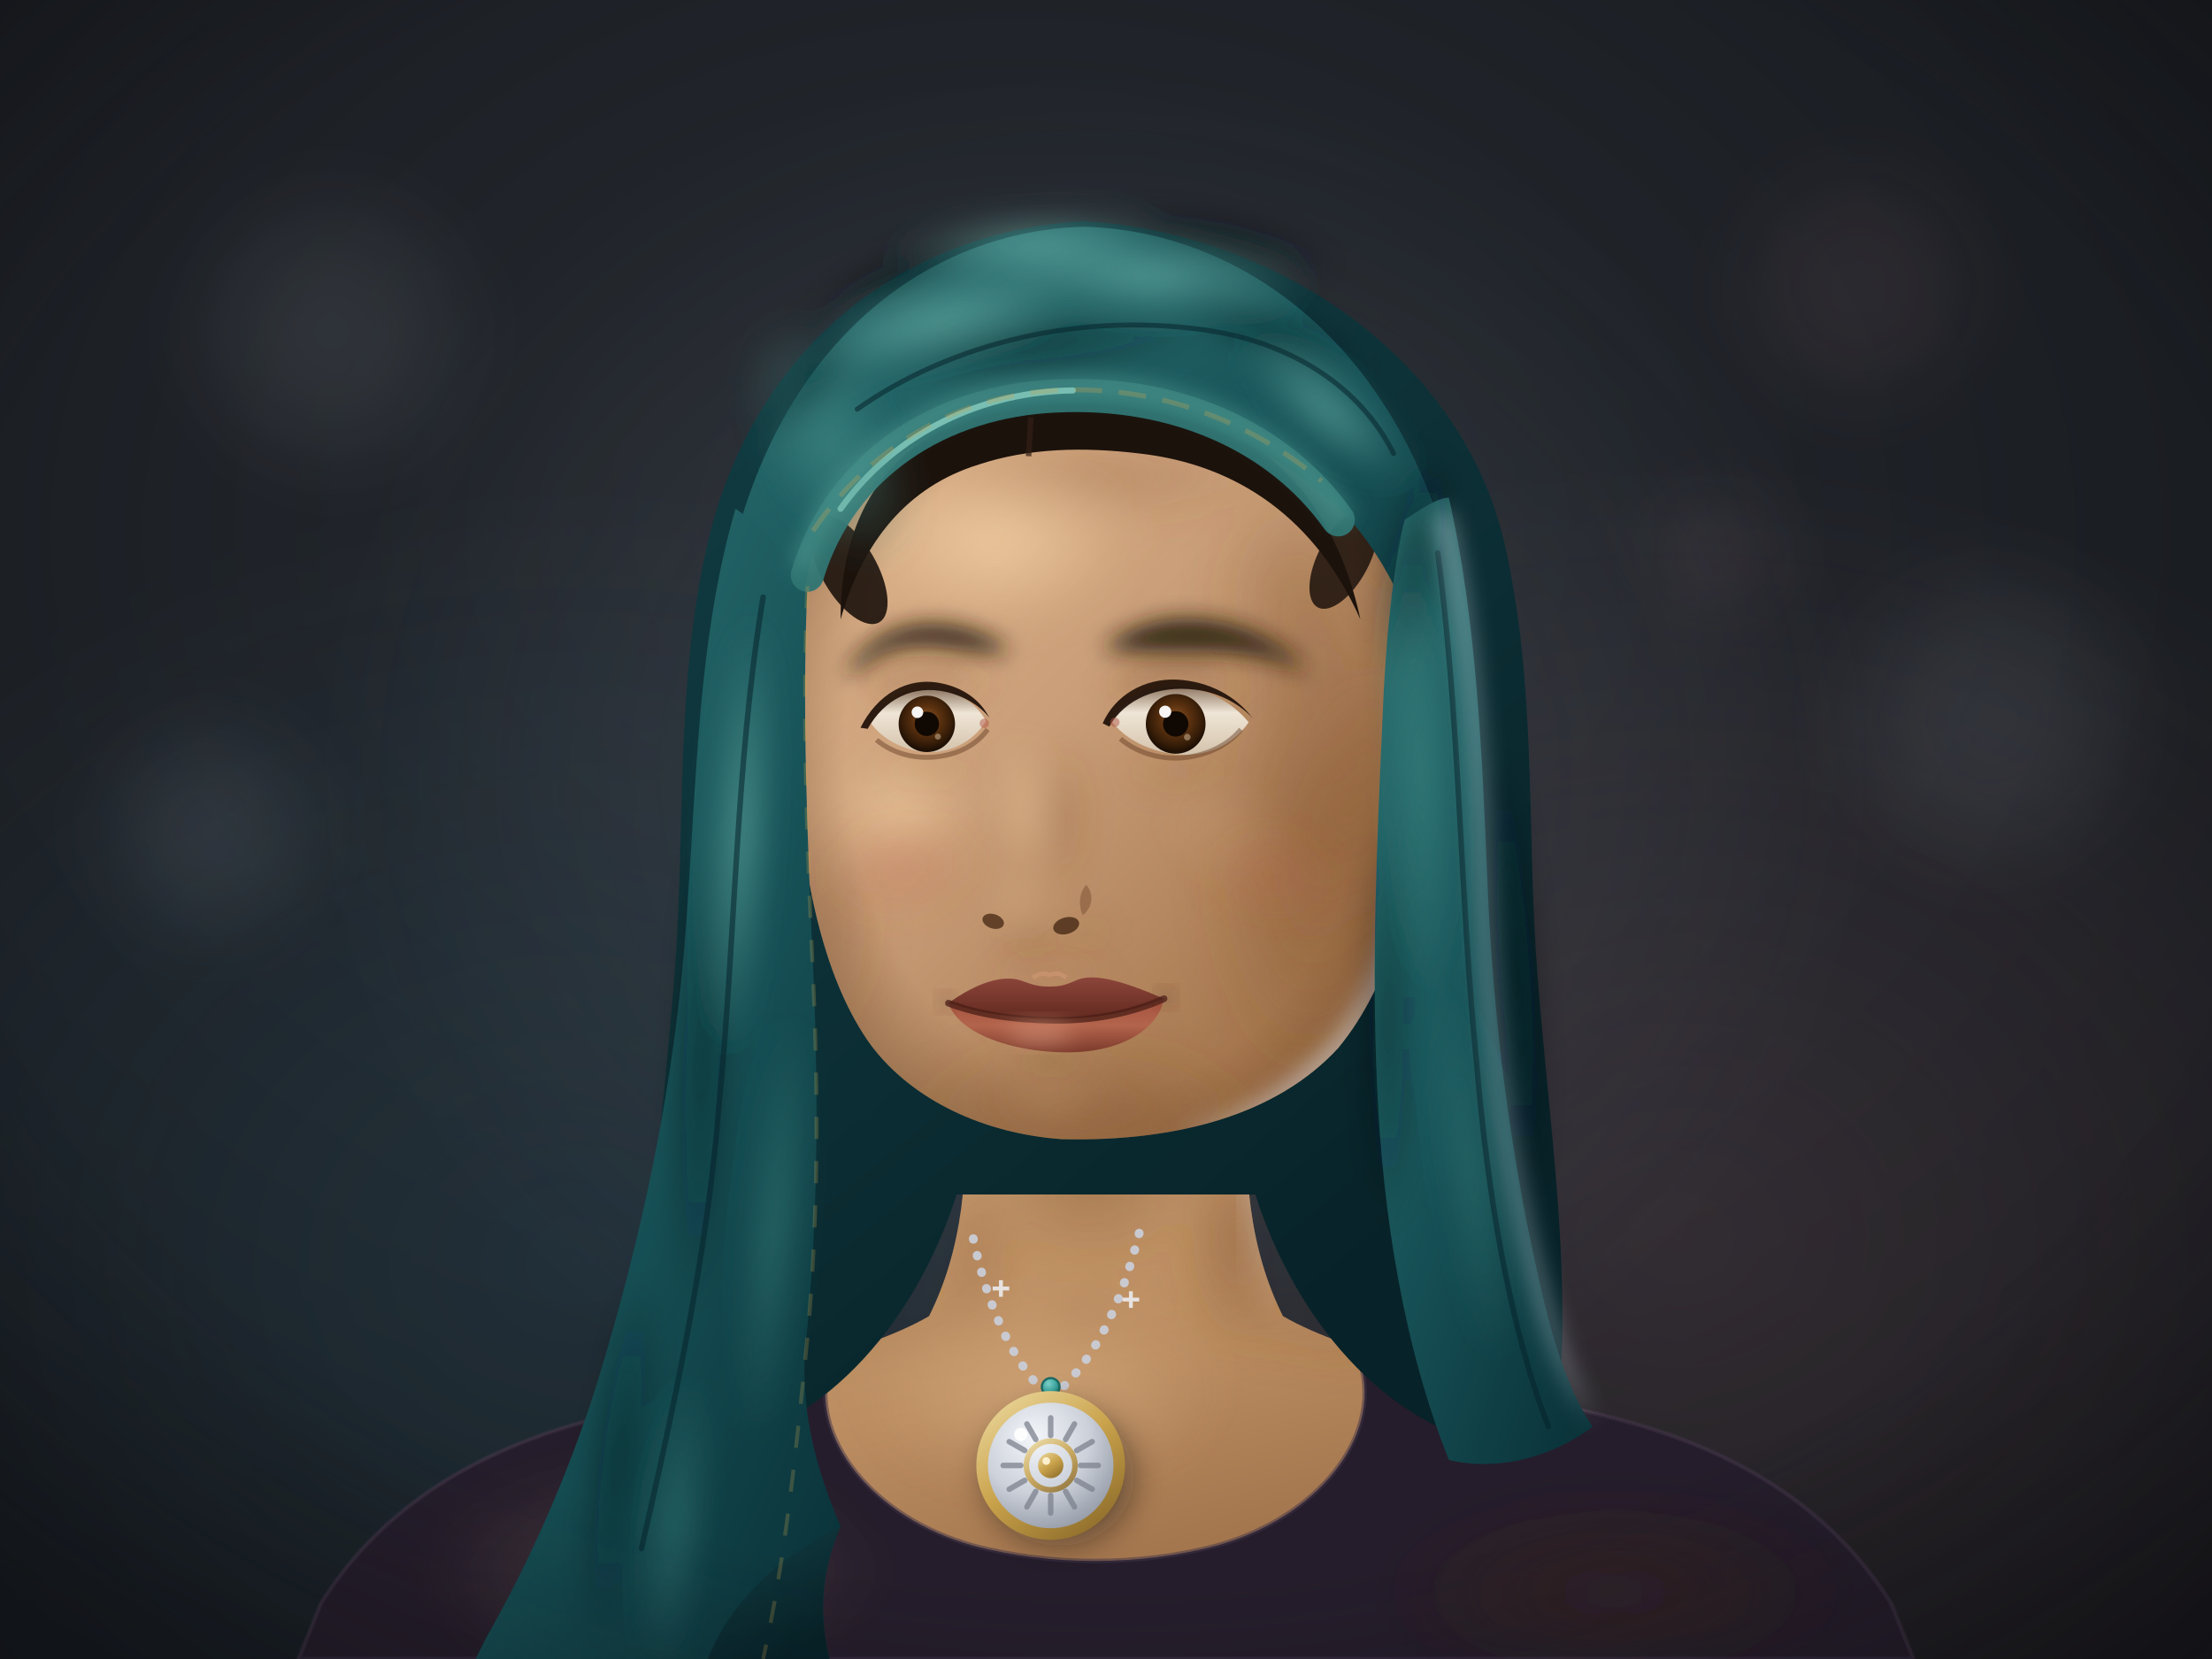
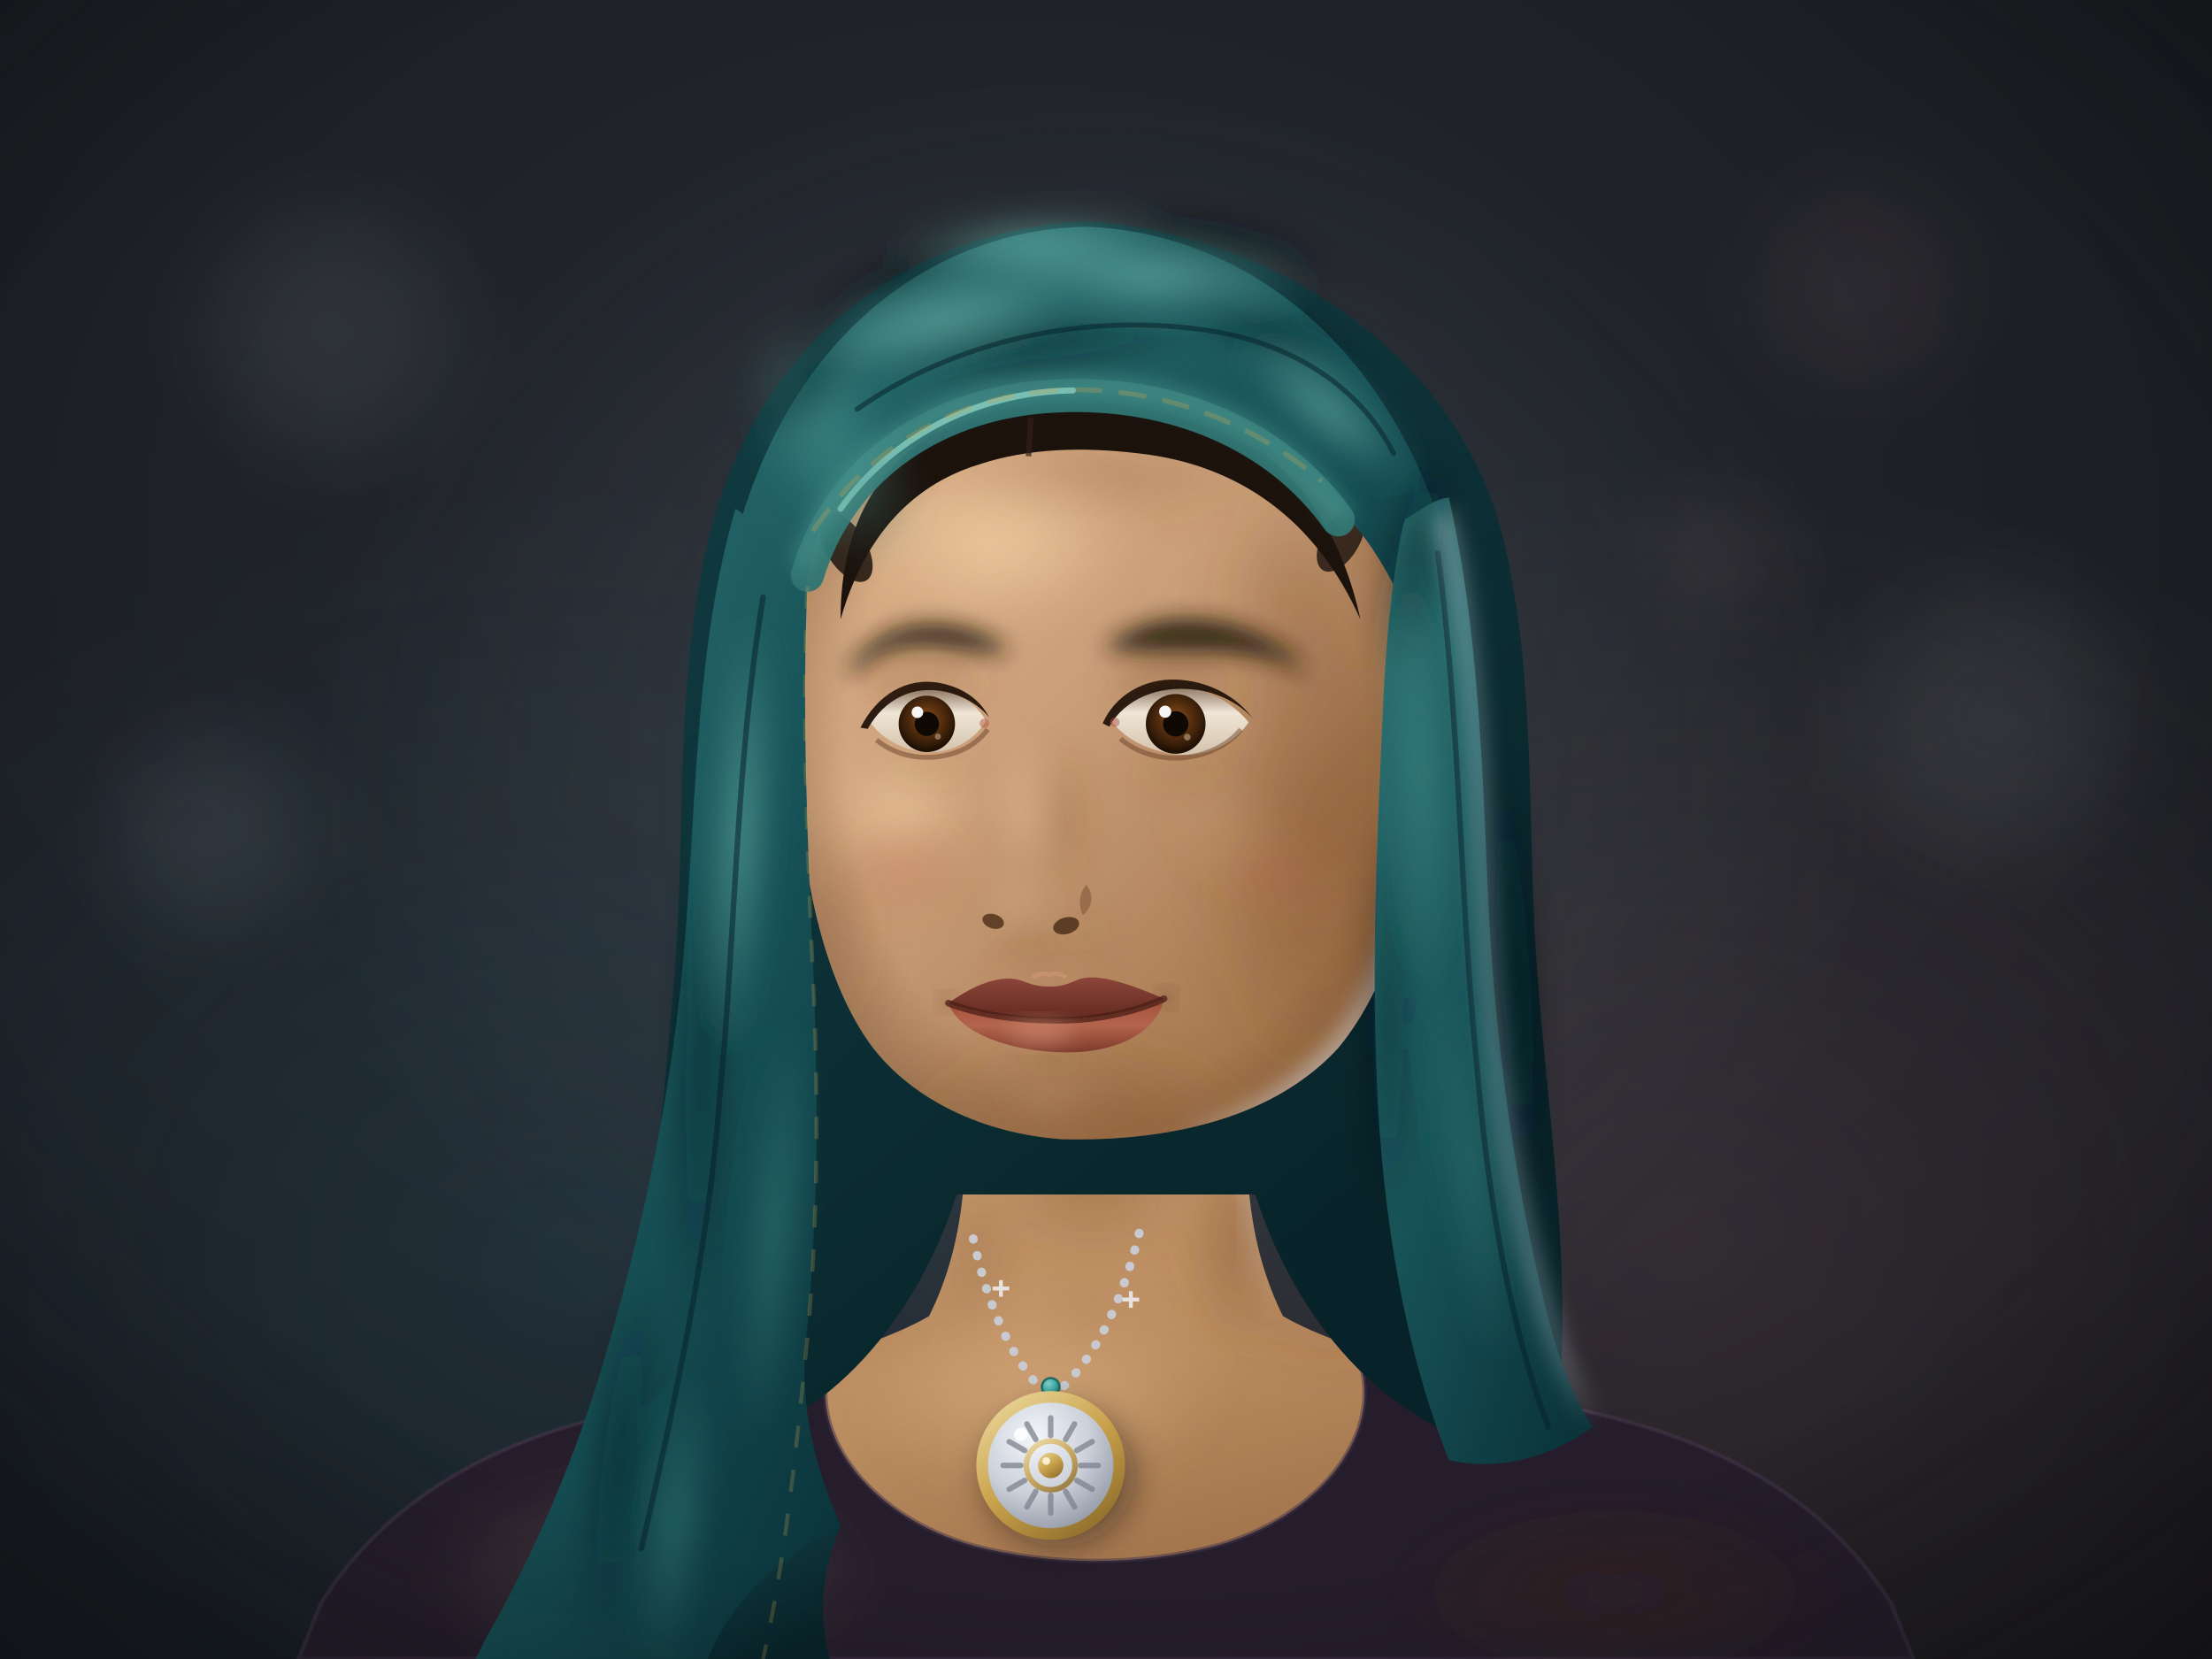
<svg xmlns="http://www.w3.org/2000/svg" viewBox="0 0 400 300" role="img" aria-label="ゆるやかにスカーフをまとい、太陽のメダルの長いチェーンを提げた女性の肖像画">
  <defs>
    <radialGradient id="p5-bg" cx="0.46" cy="0.32" r="0.9">
      <stop offset="0" stop-color="#272b32" />
      <stop offset="0.55" stop-color="#1b1e23" />
      <stop offset="1" stop-color="#121316" />
    </radialGradient>
    <radialGradient id="p5-halo" cx="0.5" cy="0.5" r="0.5">
      <stop offset="0" stop-color="#b4c2cf" stop-opacity="0.15" />
      <stop offset="0.55" stop-color="#96a6b2" stop-opacity="0.07" />
      <stop offset="1" stop-color="#96a6b2" stop-opacity="0" />
    </radialGradient>
    <radialGradient id="p5-aurb" cx="0.5" cy="0.5" r="0.5">
      <stop offset="0" stop-color="#5bcefa" stop-opacity="0.1" />
      <stop offset="1" stop-color="#5bcefa" stop-opacity="0" />
    </radialGradient>
    <radialGradient id="p5-aurp" cx="0.5" cy="0.5" r="0.5">
      <stop offset="0" stop-color="#f5a9b8" stop-opacity="0.11" />
      <stop offset="1" stop-color="#f5a9b8" stop-opacity="0" />
    </radialGradient>
    <radialGradient id="p5-bok" cx="0.5" cy="0.5" r="0.5">
      <stop offset="0" stop-color="#d8e4ee" stop-opacity="0.1" />
      <stop offset="0.7" stop-color="#d8e4ee" stop-opacity="0.05" />
      <stop offset="1" stop-color="#d8e4ee" stop-opacity="0" />
    </radialGradient>
    <radialGradient id="p5-bokp" cx="0.5" cy="0.5" r="0.5">
      <stop offset="0" stop-color="#f5a9b8" stop-opacity="0.08" />
      <stop offset="0.7" stop-color="#f5a9b8" stop-opacity="0.04" />
      <stop offset="1" stop-color="#f5a9b8" stop-opacity="0" />
    </radialGradient>
    <radialGradient id="p5-vig" cx="0.5" cy="0.44" r="0.72">
      <stop offset="0" stop-color="#0b0b0f" stop-opacity="0" />
      <stop offset="0.72" stop-color="#0b0b0f" stop-opacity="0" />
      <stop offset="1" stop-color="#0b0b0f" stop-opacity="0.4" />
    </radialGradient>
    <linearGradient id="p5-skin" x1="0.1" y1="0" x2="0.9" y2="1">
      <stop offset="0" stop-color="#e2b78e" />
      <stop offset="0.45" stop-color="#c99e78" />
      <stop offset="1" stop-color="#98693f" />
    </linearGradient>
    <linearGradient id="p5-skinT" x1="0.15" y1="0" x2="0.85" y2="1">
      <stop offset="0" stop-color="#d2a679" />
      <stop offset="0.5" stop-color="#ba8c60" />
      <stop offset="1" stop-color="#8a5c38" />
    </linearGradient>
    <radialGradient id="p5-sh" cx="0.5" cy="0.5" r="0.5">
      <stop offset="0" stop-color="#7a4a26" stop-opacity="0.5" />
      <stop offset="0.55" stop-color="#7a4a26" stop-opacity="0.26" />
      <stop offset="1" stop-color="#7a4a26" stop-opacity="0" />
    </radialGradient>
    <radialGradient id="p5-sh2" cx="0.5" cy="0.5" r="0.5">
      <stop offset="0" stop-color="#54301a" stop-opacity="0.55" />
      <stop offset="0.55" stop-color="#54301a" stop-opacity="0.28" />
      <stop offset="1" stop-color="#54301a" stop-opacity="0" />
    </radialGradient>
    <radialGradient id="p5-hi" cx="0.5" cy="0.5" r="0.5">
      <stop offset="0" stop-color="#ffdfb2" stop-opacity="0.6" />
      <stop offset="0.55" stop-color="#ffdfb2" stop-opacity="0.28" />
      <stop offset="1" stop-color="#ffdfb2" stop-opacity="0" />
    </radialGradient>
    <radialGradient id="p5-hi2" cx="0.5" cy="0.5" r="0.5">
      <stop offset="0" stop-color="#f6cf9e" stop-opacity="0.32" />
      <stop offset="0.6" stop-color="#f6cf9e" stop-opacity="0.15" />
      <stop offset="1" stop-color="#f6cf9e" stop-opacity="0" />
    </radialGradient>
    <radialGradient id="p5-blush" cx="0.5" cy="0.5" r="0.5">
      <stop offset="0" stop-color="#c25f43" stop-opacity="0.3" />
      <stop offset="0.6" stop-color="#c25f43" stop-opacity="0.15" />
      <stop offset="1" stop-color="#c25f43" stop-opacity="0" />
    </radialGradient>
    <radialGradient id="p5-ao" cx="0.5" cy="0.5" r="0.5">
      <stop offset="0" stop-color="#5f3a1e" stop-opacity="0" />
      <stop offset="0.78" stop-color="#5f3a1e" stop-opacity="0" />
      <stop offset="1" stop-color="#5f3a1e" stop-opacity="0.34" />
    </radialGradient>
    <linearGradient id="p5-scl" x1="0" y1="0" x2="0" y2="1">
      <stop offset="0" stop-color="#8d7660" />
      <stop offset="0.38" stop-color="#efe5d6" />
      <stop offset="1" stop-color="#d4c3ac" />
    </linearGradient>
    <radialGradient id="p5-iris" cx="0.5" cy="0.42" r="0.55">
      <stop offset="0" stop-color="#8d5525" />
      <stop offset="0.45" stop-color="#59300f" />
      <stop offset="0.8" stop-color="#361d08" />
      <stop offset="1" stop-color="#1d0f04" />
    </radialGradient>
    <linearGradient id="p5-lipU" x1="0" y1="0" x2="0" y2="1">
      <stop offset="0" stop-color="#8c453a" />
      <stop offset="1" stop-color="#62291f" />
    </linearGradient>
    <linearGradient id="p5-lipL" x1="0" y1="0" x2="0" y2="1">
      <stop offset="0" stop-color="#a5533f" />
      <stop offset="0.5" stop-color="#b3644c" />
      <stop offset="1" stop-color="#7c3a2b" />
    </linearGradient>
    <linearGradient id="p5-teal" x1="0.15" y1="0" x2="0.85" y2="1">
      <stop offset="0" stop-color="#2c6f70" />
      <stop offset="0.5" stop-color="#175358" />
      <stop offset="1" stop-color="#0b343b" />
    </linearGradient>
    <linearGradient id="p5-tealD" x1="0" y1="0" x2="0.6" y2="1">
      <stop offset="0" stop-color="#123f45" />
      <stop offset="1" stop-color="#072228" />
    </linearGradient>
    <radialGradient id="p5-thi" cx="0.5" cy="0.5" r="0.5">
      <stop offset="0" stop-color="#7fccbf" stop-opacity="0.6" />
      <stop offset="0.55" stop-color="#7fccbf" stop-opacity="0.28" />
      <stop offset="1" stop-color="#7fccbf" stop-opacity="0" />
    </radialGradient>
    <radialGradient id="p5-thi2" cx="0.5" cy="0.5" r="0.5">
      <stop offset="0" stop-color="#4c9c95" stop-opacity="0.5" />
      <stop offset="0.6" stop-color="#4c9c95" stop-opacity="0.22" />
      <stop offset="1" stop-color="#4c9c95" stop-opacity="0" />
    </radialGradient>
    <radialGradient id="p5-tsh" cx="0.5" cy="0.5" r="0.5">
      <stop offset="0" stop-color="#04181d" stop-opacity="0.6" />
      <stop offset="0.55" stop-color="#04181d" stop-opacity="0.3" />
      <stop offset="1" stop-color="#04181d" stop-opacity="0" />
    </radialGradient>
    <linearGradient id="p5-met" x1="0" y1="0" x2="0.85" y2="1">
      <stop offset="0" stop-color="#eef1f6" />
      <stop offset="0.5" stop-color="#c9cdd6" />
      <stop offset="1" stop-color="#8b8f99" />
    </linearGradient>
    <linearGradient id="p5-gold" x1="0" y1="0" x2="0.7" y2="1">
      <stop offset="0" stop-color="#eddaa0" />
      <stop offset="0.55" stop-color="#c9a24b" />
      <stop offset="1" stop-color="#96742f" />
    </linearGradient>
    <radialGradient id="p5-medal" cx="0.38" cy="0.3" r="0.8">
      <stop offset="0" stop-color="#f4f6fa" />
      <stop offset="0.5" stop-color="#ccd1da" />
      <stop offset="0.85" stop-color="#9aa0ac" />
      <stop offset="1" stop-color="#858b97" />
    </radialGradient>
    <radialGradient id="p5-tq" cx="0.38" cy="0.32" r="0.75">
      <stop offset="0" stop-color="#7fd4cd" />
      <stop offset="0.6" stop-color="#3aa8a0" />
      <stop offset="1" stop-color="#1f6a64" />
    </radialGradient>
    <filter id="p5-b2" x="-40%" y="-40%" width="180%" height="180%">
      <feGaussianBlur stdDeviation="2" />
    </filter>
    <filter id="p5-b3" x="-40%" y="-40%" width="180%" height="180%">
      <feGaussianBlur stdDeviation="3" />
    </filter>
    <filter id="p5-b4" x="-50%" y="-50%" width="200%" height="200%">
      <feGaussianBlur stdDeviation="4" />
    </filter>
    <filter id="p5-b6" x="-60%" y="-60%" width="220%" height="220%">
      <feGaussianBlur stdDeviation="6" />
    </filter>
    <clipPath id="p5-cf">
      <path d="M 192 206 C 178 205 165 199 157.5 189 C 149.5 178 145 160 144 138 C 143 118 145 98 154 82 C 164 65 181 56 200 55.5 C 221 56 238 65 247.5 81 C 256.5 96 259.5 116 258 138 C 256.5 160 251.5 178 242 189.5 C 231 201.5 213 206.5 192 206 Z" />
    </clipPath>
    <clipPath id="p5-ct">
      <path d="M 174 196 C 175.5 212 174 226 168 238 C 156 245 132 250 106 257 C 84 263 68 274 58 290 L 54 300 L 346 300 L 342 290 C 332 274 316 263 294 257 C 268 250 244 245 232 238 C 226 226 224.5 212 226 196 C 218 203 182 203 174 196 Z" />
    </clipPath>
  </defs>
  <rect width="400" height="300" fill="url(#p5-bg)" />
  <ellipse cx="104" cy="228" rx="170" ry="140" fill="url(#p5-aurb)" />
  <ellipse cx="304" cy="224" rx="170" ry="142" fill="url(#p5-aurp)" />
  <g filter="url(#p5-b6)">
    <circle cx="60" cy="60" r="28" fill="url(#p5-bok)" />
    <circle cx="336" cy="52" r="24" fill="url(#p5-bokp)" />
    <circle cx="360" cy="130" r="30" fill="url(#p5-bok)" />
    <circle cx="38" cy="150" r="22" fill="url(#p5-bok)" />
    <circle cx="310" cy="100" r="13" fill="url(#p5-bokp)" />
  </g>
  <ellipse cx="198" cy="140" rx="140" ry="128" fill="url(#p5-halo)" />
  <g>
    <path d="M 174 196 C 175.5 212 174 226 168 238 C 156 245 132 250 106 257 C 84 263 68 274 58 290 L 54 300 L 346 300 L 342 290 C 332 274 316 263 294 257 C 268 250 244 245 232 238 C 226 226 224.5 212 226 196 C 218 203 182 203 174 196 Z" fill="url(#p5-skinT)" />
    <g clip-path="url(#p5-ct)">
      <g filter="url(#p5-b4)">
        <ellipse cx="198" cy="205" rx="27" ry="12" fill="url(#p5-sh2)" opacity="0.8" />
        <ellipse cx="197" cy="218" rx="21" ry="11" fill="url(#p5-sh)" opacity="0.6" />
        <ellipse cx="224" cy="224" rx="10" ry="20" fill="url(#p5-sh)" />
        <ellipse cx="176" cy="226" rx="8" ry="18" fill="url(#p5-sh)" opacity="0.6" />
        <ellipse cx="188" cy="252" rx="32" ry="17" fill="url(#p5-hi2)" />
        <ellipse cx="160" cy="241" rx="20" ry="3.2" fill="url(#p5-sh)" opacity="0.7" transform="rotate(-8 160 241)" />
        <ellipse cx="238" cy="241" rx="20" ry="3.2" fill="url(#p5-sh)" opacity="0.7" transform="rotate(8 238 241)" />
        <ellipse cx="196" cy="238" rx="6" ry="4" fill="url(#p5-sh)" opacity="0.55" />
      </g>
      <g filter="url(#p5-b3)">
        <path d="M 226 200 C 225.3 214 226.5 226 231.5 237 C 229.3 227 228.4 213 229.2 200 Z" fill="#dfeaf2" opacity="0.5" />
      </g>
    </g>
    <path d="M 54 300 L 58 290 C 68 274 84 263 106 257 C 122 252.6 138 249.6 150 246.6 C 146 260 158 274.5 176 279.5 C 190 283.2 206 283.2 220 279.5 C 238 274.5 250 260 246 246.6 C 258 249.6 278 252.6 294 257 C 316 263 332 274 342 290 L 346 300 Z" fill="#251d2b" />
    <path d="M 54 300 L 58 290 C 68 274 84 263 106 257 C 122 252.6 138 249.6 150 246.6 C 146 260 158 274.5 176 279.5 C 190 283.2 206 283.2 220 279.5 C 238 274.5 250 260 246 246.6 C 258 249.6 278 252.6 294 257 C 316 263 332 274 342 290 L 346 300 Z" fill="none" stroke="#403349" stroke-width="0.8" opacity="0.5" />
    <g filter="url(#p5-b4)">
      <ellipse cx="118" cy="284" rx="42" ry="20" fill="url(#p5-hi2)" opacity="0.45" />
      <ellipse cx="292" cy="288" rx="44" ry="20" fill="url(#p5-sh2)" opacity="0.4" />
    </g>
  </g>
  <path d="M 196 40 C 162 42 136 64 128 98 C 122 124 124 150 122 176 C 120 202 116 228 118 252 C 119 259 122 263 128 262 C 150 258 166 238 173 216 L 227 216 C 234 238 250 258 272 262 C 278 263 281 259 282 252 C 284 228 280 202 278 176 C 276 150 278 124 272 98 C 264 64 230 42 196 40 Z" fill="url(#p5-tealD)" />
  <g>
    <path d="M 192 206 C 178 205 165 199 157.5 189 C 149.5 178 145 160 144 138 C 143 118 145 98 154 82 C 164 65 181 56 200 55.5 C 221 56 238 65 247.5 81 C 256.5 96 259.5 116 258 138 C 256.5 160 251.5 178 242 189.5 C 231 201.5 213 206.5 192 206 Z" fill="url(#p5-skin)" />
    <g clip-path="url(#p5-cf)">
      <ellipse cx="200" cy="136" rx="60" ry="78" fill="url(#p5-ao)" />
      <g filter="url(#p5-b4)">
        <ellipse cx="240" cy="148" rx="22" ry="48" fill="url(#p5-sh)" transform="rotate(7 240 148)" />
        <ellipse cx="234" cy="108" rx="15" ry="22" fill="url(#p5-sh)" opacity="0.6" />
        <ellipse cx="196" cy="200" rx="32" ry="12" fill="url(#p5-sh)" opacity="0.85" />
        <ellipse cx="150" cy="168" rx="9" ry="22" fill="url(#p5-sh)" opacity="0.5" />
        <ellipse cx="198" cy="86" rx="36" ry="8" fill="url(#p5-sh)" opacity="0.6" />
        <ellipse cx="251" cy="140" rx="8" ry="38" fill="url(#p5-sh)" opacity="0.55" />
        <ellipse cx="180" cy="98" rx="24" ry="15" fill="url(#p5-hi)" />
        <ellipse cx="163" cy="146" rx="13" ry="10" fill="url(#p5-hi)" transform="rotate(-14 163 146)" />
        <ellipse cx="190" cy="196" rx="8" ry="5" fill="url(#p5-hi2)" />
        <ellipse cx="168" cy="118" rx="9" ry="4.6" fill="url(#p5-hi2)" transform="rotate(-8 168 118)" />
        <ellipse cx="222" cy="150" rx="9" ry="6" fill="url(#p5-hi2)" opacity="0.5" transform="rotate(12 222 150)" />
      </g>
      <g filter="url(#p5-b4)">
        <ellipse cx="163" cy="157" rx="14" ry="8.5" fill="url(#p5-blush)" transform="rotate(-10 163 157)" />
        <ellipse cx="230" cy="158" rx="12" ry="7.5" fill="url(#p5-blush)" opacity="0.8" transform="rotate(10 230 158)" />
      </g>
      <g filter="url(#p5-b2)">
        <path d="M 255 122 C 256.5 148 252.5 172 243 185.5 C 235 195.5 224 202.5 213 205 C 226 205.5 238 199 246.5 188.5 C 256 176.5 260 152 258.8 124 Z" fill="#e6eefb" opacity="0.5" />
      </g>
    </g>
    <g>
      <g filter="url(#p5-b3)">
        <ellipse cx="168" cy="123.5" rx="13" ry="5" fill="url(#p5-sh)" opacity="0.45" />
        <ellipse cx="213" cy="123.5" rx="14" ry="5.2" fill="url(#p5-sh)" opacity="0.55" />
        <ellipse cx="168" cy="139.5" rx="10" ry="3.2" fill="url(#p5-sh)" opacity="0.3" />
        <ellipse cx="213" cy="139.5" rx="11" ry="3.4" fill="url(#p5-sh)" opacity="0.35" />
      </g>
      <g>
        <path d="M 157.5 130.8 C 160.5 126 165.5 123.8 170.5 124.8 C 174 125.6 176.8 127.6 178.3 130.4 C 175.8 134.4 171.2 136.6 166.4 135.9 C 162.6 135.3 159.4 133.4 157.5 130.8 Z" fill="url(#p5-scl)" />
        <g clip-path="url(#p5-cf)">
          <circle cx="167.6" cy="130.9" r="5.1" fill="url(#p5-iris)" />
        </g>
        <circle cx="167.6" cy="130.9" r="2.2" fill="#100802" />
        <circle cx="165.9" cy="128.8" r="1.05" fill="#ffffff" opacity="0.95" />
        <circle cx="169.6" cy="133.2" r="0.55" fill="#ffe9c4" opacity="0.4" />
        <path d="M 155.6 131.6 C 158.6 125.6 164 122.4 169.9 123.5 C 174.2 124.3 177.3 126.6 178.9 129.8 C 177.5 127.9 174.6 125.9 171 125.1 C 165.2 123.8 159.9 126.4 156.9 131.8 Z" fill="#1d0f08" opacity="0.92" />
        <path d="M 158.5 133.8 C 161.6 136.4 166 137.5 170.4 136.7 C 173.9 136.1 176.8 134.4 178.6 131.9" fill="none" stroke="#5f3820" stroke-width="0.9" opacity="0.45" />
        <circle cx="178" cy="130.8" r="0.85" fill="#b25848" opacity="0.5" />
        <path d="M 158.6 125.4 C 162.6 121 168.4 119.6 174.3 121.4" fill="none" stroke="#7c4a28" stroke-width="1.1" opacity="0.45" filter="url(#p5-b2)" />
      </g>
      <g>
        <path d="M 201 130.4 C 203 126.4 208 123.8 213.5 124.2 C 218.5 124.6 222.8 127 225.8 130.6 C 223 134.8 218 137 212.6 136.4 C 207.6 135.8 203.4 133.6 201 130.4 Z" fill="url(#p5-scl)" />
        <g clip-path="url(#p5-cf)">
          <circle cx="212.6" cy="130.9" r="5.4" fill="url(#p5-iris)" />
        </g>
        <circle cx="212.6" cy="130.9" r="2.3" fill="#100802" />
        <circle cx="210.7" cy="128.7" r="1.1" fill="#ffffff" opacity="0.95" />
        <circle cx="214.7" cy="133.3" r="0.6" fill="#ffe9c4" opacity="0.4" />
        <path d="M 199.4 130.8 C 201.6 125.8 206.8 122.6 212.9 122.9 C 218.6 123.2 223.6 125.9 226.6 130 C 224.6 127.6 220.6 125.2 216 124.7 C 209.4 123.9 203.4 126.4 200.6 131.4 Z" fill="#1d0f08" opacity="0.92" />
        <path d="M 202.6 133.6 C 205.8 136.3 210.4 137.6 215 136.9 C 218.9 136.3 222.3 134.5 224.4 131.9" fill="none" stroke="#5f3820" stroke-width="0.9" opacity="0.45" />
        <circle cx="201.6" cy="130.6" r="0.85" fill="#b25848" opacity="0.5" />
        <path d="M 202.6 124.6 C 206.6 120.6 212.6 119.2 218.9 120.8" fill="none" stroke="#7c4a28" stroke-width="1.1" opacity="0.45" filter="url(#p5-b2)" />
      </g>
      <g filter="url(#p5-b2)">
        <path d="M 153.5 121 C 157.5 114 165.5 111.4 174 113.4 C 177.6 114.3 180.6 115.8 182.6 117.8 C 180.4 118.4 176.6 118 172 117.3 C 164.2 116.1 158.2 117.6 154.2 122.4 Z" fill="#2c1a10" opacity="0.9" />
        <path d="M 199.5 117.4 C 202.5 114.6 206.5 112.6 211.5 112 C 219.5 111.2 227.5 113.4 233.5 118.4 C 234.8 119.5 235.8 120.6 236.5 121.8 C 231.5 119.2 225 117.9 218 118 C 211 118.1 204.5 118 199.5 117.4 Z" fill="#2c1a10" opacity="0.9" />
      </g>
    </g>
    <g>
      <g filter="url(#p5-b3)">
        <ellipse cx="192.5" cy="148" rx="3.8" ry="14" fill="url(#p5-sh)" opacity="0.6" transform="rotate(3 192.5 148)" />
        <ellipse cx="184.8" cy="146" rx="2.6" ry="13" fill="url(#p5-hi)" opacity="0.85" transform="rotate(-3 184.8 146)" />
        <ellipse cx="184.2" cy="162.5" rx="3.8" ry="3" fill="url(#p5-hi)" opacity="0.7" />
        <ellipse cx="186.5" cy="170.5" rx="6" ry="2.5" fill="url(#p5-sh2)" opacity="0.55" />
        <ellipse cx="196.5" cy="169" rx="4.6" ry="2.2" fill="url(#p5-sh)" opacity="0.5" transform="rotate(-12 196.5 169)" />
      </g>
      <path d="M 195.8 165.5 C 197.6 164.1 197.9 161.6 196.4 160 C 195.2 161.4 194.9 163.5 195.8 165.5 Z" fill="#5f341a" opacity="0.35" />
      <ellipse cx="179.6" cy="166.6" rx="2" ry="1.3" fill="#3a1e0c" opacity="0.7" transform="rotate(18 179.6 166.6)" />
      <ellipse cx="192.8" cy="167.4" rx="2.4" ry="1.5" fill="#3a1e0c" opacity="0.72" transform="rotate(-16 192.8 167.4)" />
    </g>
    <g>
      <g filter="url(#p5-b3)">
        <ellipse cx="190" cy="176" rx="12" ry="4.2" fill="url(#p5-blush)" opacity="0.4" />
        <ellipse cx="190" cy="192" rx="7.5" ry="3" fill="url(#p5-sh2)" opacity="0.55" />
      </g>
      <path d="M 171.5 181.4 C 176.5 177.8 181.2 176.2 184.6 177.3 C 186.8 178.1 187.7 178.4 189.8 178.4 C 191.9 178.4 192.7 178.1 194.8 177.2 C 197.8 176 202.6 177.2 210.5 180.6 C 204.5 183.2 197.5 184.4 190.4 184.3 C 183.3 184.2 177 183.3 171.5 181.4 Z" fill="url(#p5-lipU)" />
      <path d="M 171.5 181.4 C 177 183.3 183.3 184.2 190.4 184.3 C 197.5 184.4 204.5 183.2 210.5 180.6 C 209.3 186.4 202.4 190.4 192.6 190.3 C 182.9 190.2 173.4 186.9 171.5 181.4 Z" fill="url(#p5-lipL)" />
      <path d="M 171.5 181.4 C 177 183.5 183.3 184.4 190.4 184.5 C 197.5 184.6 204.5 183.3 210.5 180.6" fill="none" stroke="#4a1d16" stroke-width="1.2" stroke-linecap="round" opacity="0.75" />
      <ellipse cx="188" cy="186.8" rx="6" ry="2.1" fill="#e0a184" opacity="0.5" filter="url(#p5-b2)" />
      <path d="M 186.8 176.8 C 187.8 176 188.7 175.9 189.8 176.3 C 190.9 175.9 191.8 176 192.8 176.8" fill="none" stroke="#d59a78" stroke-width="0.8" opacity="0.5" />
      <circle cx="171" cy="181.2" r="1.3" fill="#4a1f14" opacity="0.45" filter="url(#p5-b2)" />
      <circle cx="210.9" cy="180.4" r="1.4" fill="#4a1f14" opacity="0.5" filter="url(#p5-b2)" />
    </g>
    <g>
      <path d="M 152 112 C 152 86 168 73 194 72 C 220 71 240 84 246 112 C 238 94 224 84 206 82 C 196 80.8 186 81 177 84 C 164 88 156 98 152 112 Z" fill="#1c120c" />
      <path d="M 186 82.5 L 186.4 75.5" stroke="#332015" stroke-width="1" opacity="0.7" />
-       <ellipse cx="153.5" cy="103" rx="5" ry="11" fill="#1c120c" opacity="0.9" transform="rotate(-30 153.5 103)" />
-       <ellipse cx="243" cy="101" rx="4.6" ry="10" fill="#1c120c" opacity="0.85" transform="rotate(28 243 101)" />
+       <ellipse cx="153" cy="99" rx="3.6" ry="7" fill="#1c120c" opacity="0.85" transform="rotate(-32 153 99)" />
+       <ellipse cx="242.5" cy="97.5" rx="3.4" ry="6.5" fill="#1c120c" opacity="0.8" transform="rotate(30 242.5 97.5)" />
    </g>
  </g>
  <g>
    <path d="M 130 152 C 122 78 158 42 196 41 C 234 42 272 78 266 152 C 260 120 252 100 240 90 C 226 78 208 72 190 73 C 172 74 156 84 146 98 C 138 110 133 128 130 152 Z" fill="url(#p5-teal)" />
    <path d="M 133 92 C 126 116 126 142 124 168 C 122 196 116 224 108 250 C 103 266 96 282 88 296 L 86 300 L 150 300 C 148 292 148.5 284 152 276 C 146 262 144.5 251 146 240 C 148 218 148 196 147 174 C 146 152 145 128 146 106 C 141 98 136 94 133 92 Z" fill="url(#p5-teal)" />
    <path d="M 152 276 C 148.5 284 148 292 150 300 L 128 300 C 132 290 140 282 152 276 Z" fill="url(#p5-tealD)" />
    <path d="M 254 94 C 252 102 250.5 116 250 130 C 249 152 248 174 249 196 C 250 220 254 244 262 264 C 270 266 280 264 288 258 C 284 252 281 244 278 230 C 273 208 270 184 269 160 C 268 136 267 112 262 90 C 260 90 257 92 254 94 Z" fill="url(#p5-teal)" />
    <path d="M 146 104 C 152 84 170 72.5 191 71.6 C 212 70.6 231 78.5 242 94" fill="none" stroke="#2f7371" stroke-width="6" stroke-linecap="round" opacity="0.95" />
    <path d="M 145 102 C 152 82 170 70.5 191 69.6 C 212 68.6 232 77 243 93" fill="none" stroke="#5aa89f" stroke-width="2.2" stroke-linecap="round" opacity="0.75" filter="url(#p5-b2)" />
    <path d="M 152 92 C 162 78 178 70.8 194 70.6" fill="none" stroke="#8fd4c6" stroke-width="1.1" stroke-linecap="round" opacity="0.75" />
    <g filter="url(#p5-b3)">
      <ellipse cx="170" cy="58" rx="26" ry="6" fill="url(#p5-thi)" transform="rotate(-16 170 58)" />
      <ellipse cx="208" cy="50" rx="28" ry="6" fill="url(#p5-thi)" transform="rotate(4 208 50)" />
      <ellipse cx="240" cy="74" rx="18" ry="5.5" fill="url(#p5-thi)" transform="rotate(40 240 74)" />
      <ellipse cx="150" cy="80" rx="12" ry="24" fill="url(#p5-thi2)" transform="rotate(-28 150 80)" />
      <ellipse cx="188" cy="62" rx="30" ry="4.6" fill="url(#p5-tsh)" transform="rotate(-6 188 62)" />
      <ellipse cx="230" cy="60" rx="20" ry="4.6" fill="url(#p5-tsh)" transform="rotate(24 230 60)" />
      <ellipse cx="256" cy="102" rx="6" ry="22" fill="url(#p5-tsh)" transform="rotate(10 256 102)" />
      <ellipse cx="163" cy="50" rx="20" ry="4.6" fill="url(#p5-tsh)" transform="rotate(-26 163 50)" />
      <ellipse cx="222" cy="44" rx="22" ry="4.4" fill="url(#p5-tsh)" transform="rotate(12 222 44)" />
      <ellipse cx="186" cy="44" rx="24" ry="5" fill="url(#p5-thi)" transform="rotate(-4 186 44)" />
      <ellipse cx="146" cy="70" rx="14" ry="4.6" fill="url(#p5-tsh)" transform="rotate(-50 146 70)" />
      <ellipse cx="134" cy="150" rx="4.6" ry="40" fill="url(#p5-thi)" transform="rotate(3 134 150)" />
      <ellipse cx="140" cy="222" rx="4.2" ry="40" fill="url(#p5-thi2)" transform="rotate(5 140 222)" />
      <ellipse cx="127" cy="192" rx="4.4" ry="46" fill="url(#p5-tsh)" transform="rotate(2 127 192)" />
      <ellipse cx="112" cy="264" rx="4.4" ry="34" fill="url(#p5-tsh)" transform="rotate(7 112 264)" />
      <ellipse cx="122" cy="276" rx="4" ry="28" fill="url(#p5-thi2)" transform="rotate(6 122 276)" />
      <ellipse cx="257" cy="140" rx="4.6" ry="42" fill="url(#p5-thi2)" transform="rotate(-3 257 140)" />
      <ellipse cx="266" cy="212" rx="4.2" ry="36" fill="url(#p5-thi2)" opacity="0.8" transform="rotate(-8 266 212)" />
      <ellipse cx="251" cy="184" rx="4.2" ry="40" fill="url(#p5-tsh)" />
      <ellipse cx="274" cy="176" rx="4" ry="44" fill="url(#p5-tsh)" transform="rotate(-4 274 176)" />
    </g>
    <g fill="none" stroke="#062329" stroke-linecap="round" opacity="0.55">
      <path d="M 138 108 C 133 138 133 170 130 200 C 128 226 122 254 116 280" stroke-width="1" />
      <path d="M 260 100 C 264 130 264 162 267 192 C 269 216 273 240 280 258" stroke-width="1" />
      <path d="M 155 74 C 172 62 196 56 220 60 C 234 62.5 246 70 252 82" stroke-width="0.9" />
    </g>
    <g filter="url(#p5-b2)">
      <path d="M 262 92 C 267.5 114 268.6 140 269.6 164 C 270.6 188 273.5 210 278.5 229 C 281.5 241 284.5 250 288 257 C 283 251 279.5 242 276.5 230 C 271.5 210 268.6 188 267.6 164 C 266.6 140 265.5 114 259.5 94 Z" fill="#cfe0ea" opacity="0.5" />
    </g>
    <path d="M 147 96 C 158 80 174 71.5 191 70.6 C 209 69.6 226 76 239 87" fill="none" stroke="#c9a24b" stroke-width="0.9" opacity="0.28" stroke-dasharray="5 3" />
    <path d="M 146 106 C 145 130 146 154 147 176 C 148 198 148 220 146 242 C 144 262 142 282 138 300" fill="none" stroke="#c9a24b" stroke-width="0.7" opacity="0.25" stroke-dasharray="4 4" />
  </g>
  <g>
    <path d="M 176 224 C 179 238 183.5 246 188.5 251.5" fill="none" stroke="#c9cdd6" stroke-width="1.6" stroke-linecap="round" stroke-dasharray="0.1 3" opacity="0.95" />
    <path d="M 206 223 C 202.5 237 197.5 246 191.5 251.5" fill="none" stroke="#c9cdd6" stroke-width="1.6" stroke-linecap="round" stroke-dasharray="0.1 3" opacity="0.95" />
    <g stroke="#eef1f6" stroke-width="0.7" opacity="0.85">
      <path d="M 179.5 233 L 182.5 233 M 181 231.5 L 181 234.5" />
      <path d="M 203 235 L 206 235 M 204.5 233.5 L 204.5 236.5" />
    </g>
    <circle cx="190" cy="250.8" r="1.6" fill="url(#p5-tq)" stroke="#1f6a64" stroke-width="0.4" />
    <ellipse cx="191.5" cy="267" rx="13.5" ry="12.5" fill="#0e0c10" opacity="0.45" filter="url(#p5-b3)" />
    <circle cx="190" cy="265" r="12.4" fill="url(#p5-medal)" />
    <circle cx="190" cy="265" r="12.4" fill="none" stroke="url(#p5-gold)" stroke-width="2.1" />
    <g stroke="#7c828e" stroke-width="1" stroke-linecap="round" opacity="0.75">
      <path d="M 190 259.6 L 190 256.4" />
      <path d="M 192.7 260.3 L 194.3 257.5" />
      <path d="M 194.7 262.3 L 197.5 260.7" />
      <path d="M 195.4 265 L 198.6 265" />
      <path d="M 194.7 267.7 L 197.5 269.3" />
      <path d="M 192.7 269.7 L 194.3 272.5" />
      <path d="M 190 270.4 L 190 273.6" />
      <path d="M 187.3 269.7 L 185.7 272.5" />
      <path d="M 185.3 267.7 L 182.5 269.3" />
      <path d="M 184.6 265 L 181.4 265" />
      <path d="M 185.3 262.3 L 182.5 260.7" />
      <path d="M 187.3 260.3 L 185.7 257.5" />
    </g>
    <circle cx="190" cy="265" r="4.4" fill="none" stroke="url(#p5-gold)" stroke-width="1" opacity="0.85" />
    <circle cx="190" cy="265" r="2.3" fill="url(#p5-gold)" />
    <circle cx="189.2" cy="264.2" r="0.7" fill="#fff6d8" opacity="0.9" />
    <circle cx="184.6" cy="259.4" r="1.2" fill="#ffffff" opacity="0.9" />
  </g>
  <rect width="400" height="300" fill="url(#p5-vig)" />
</svg>
